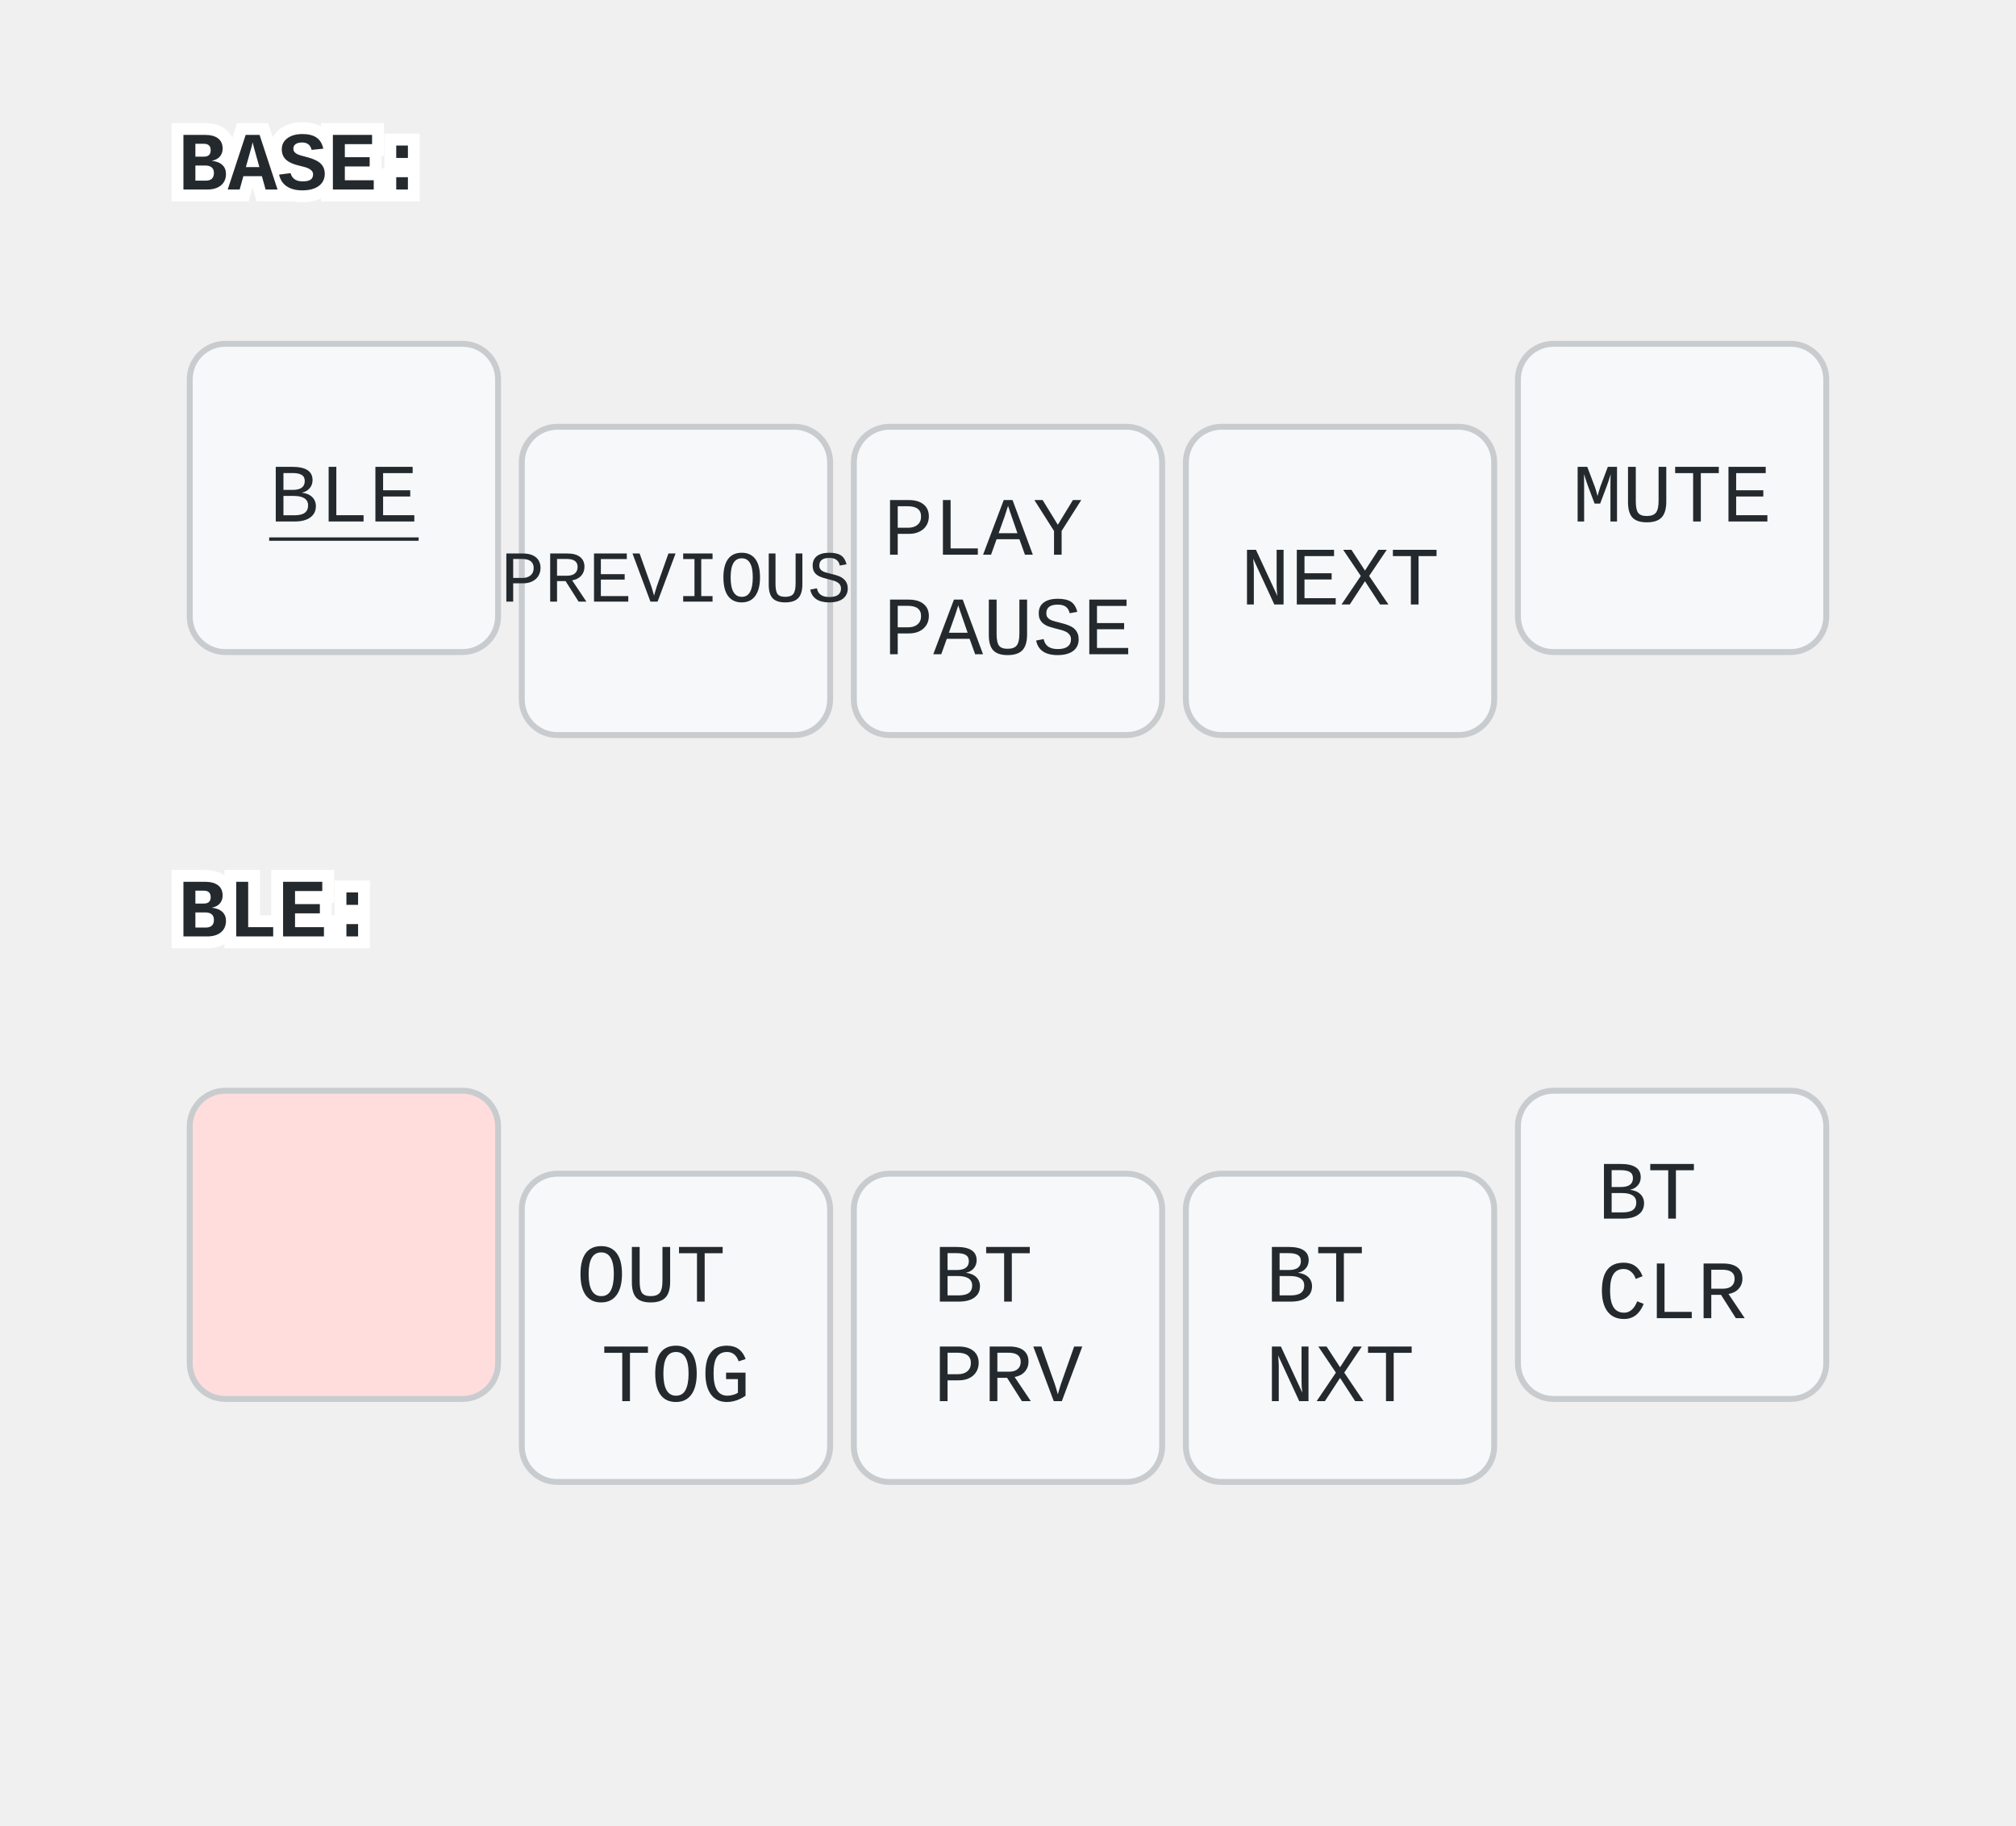
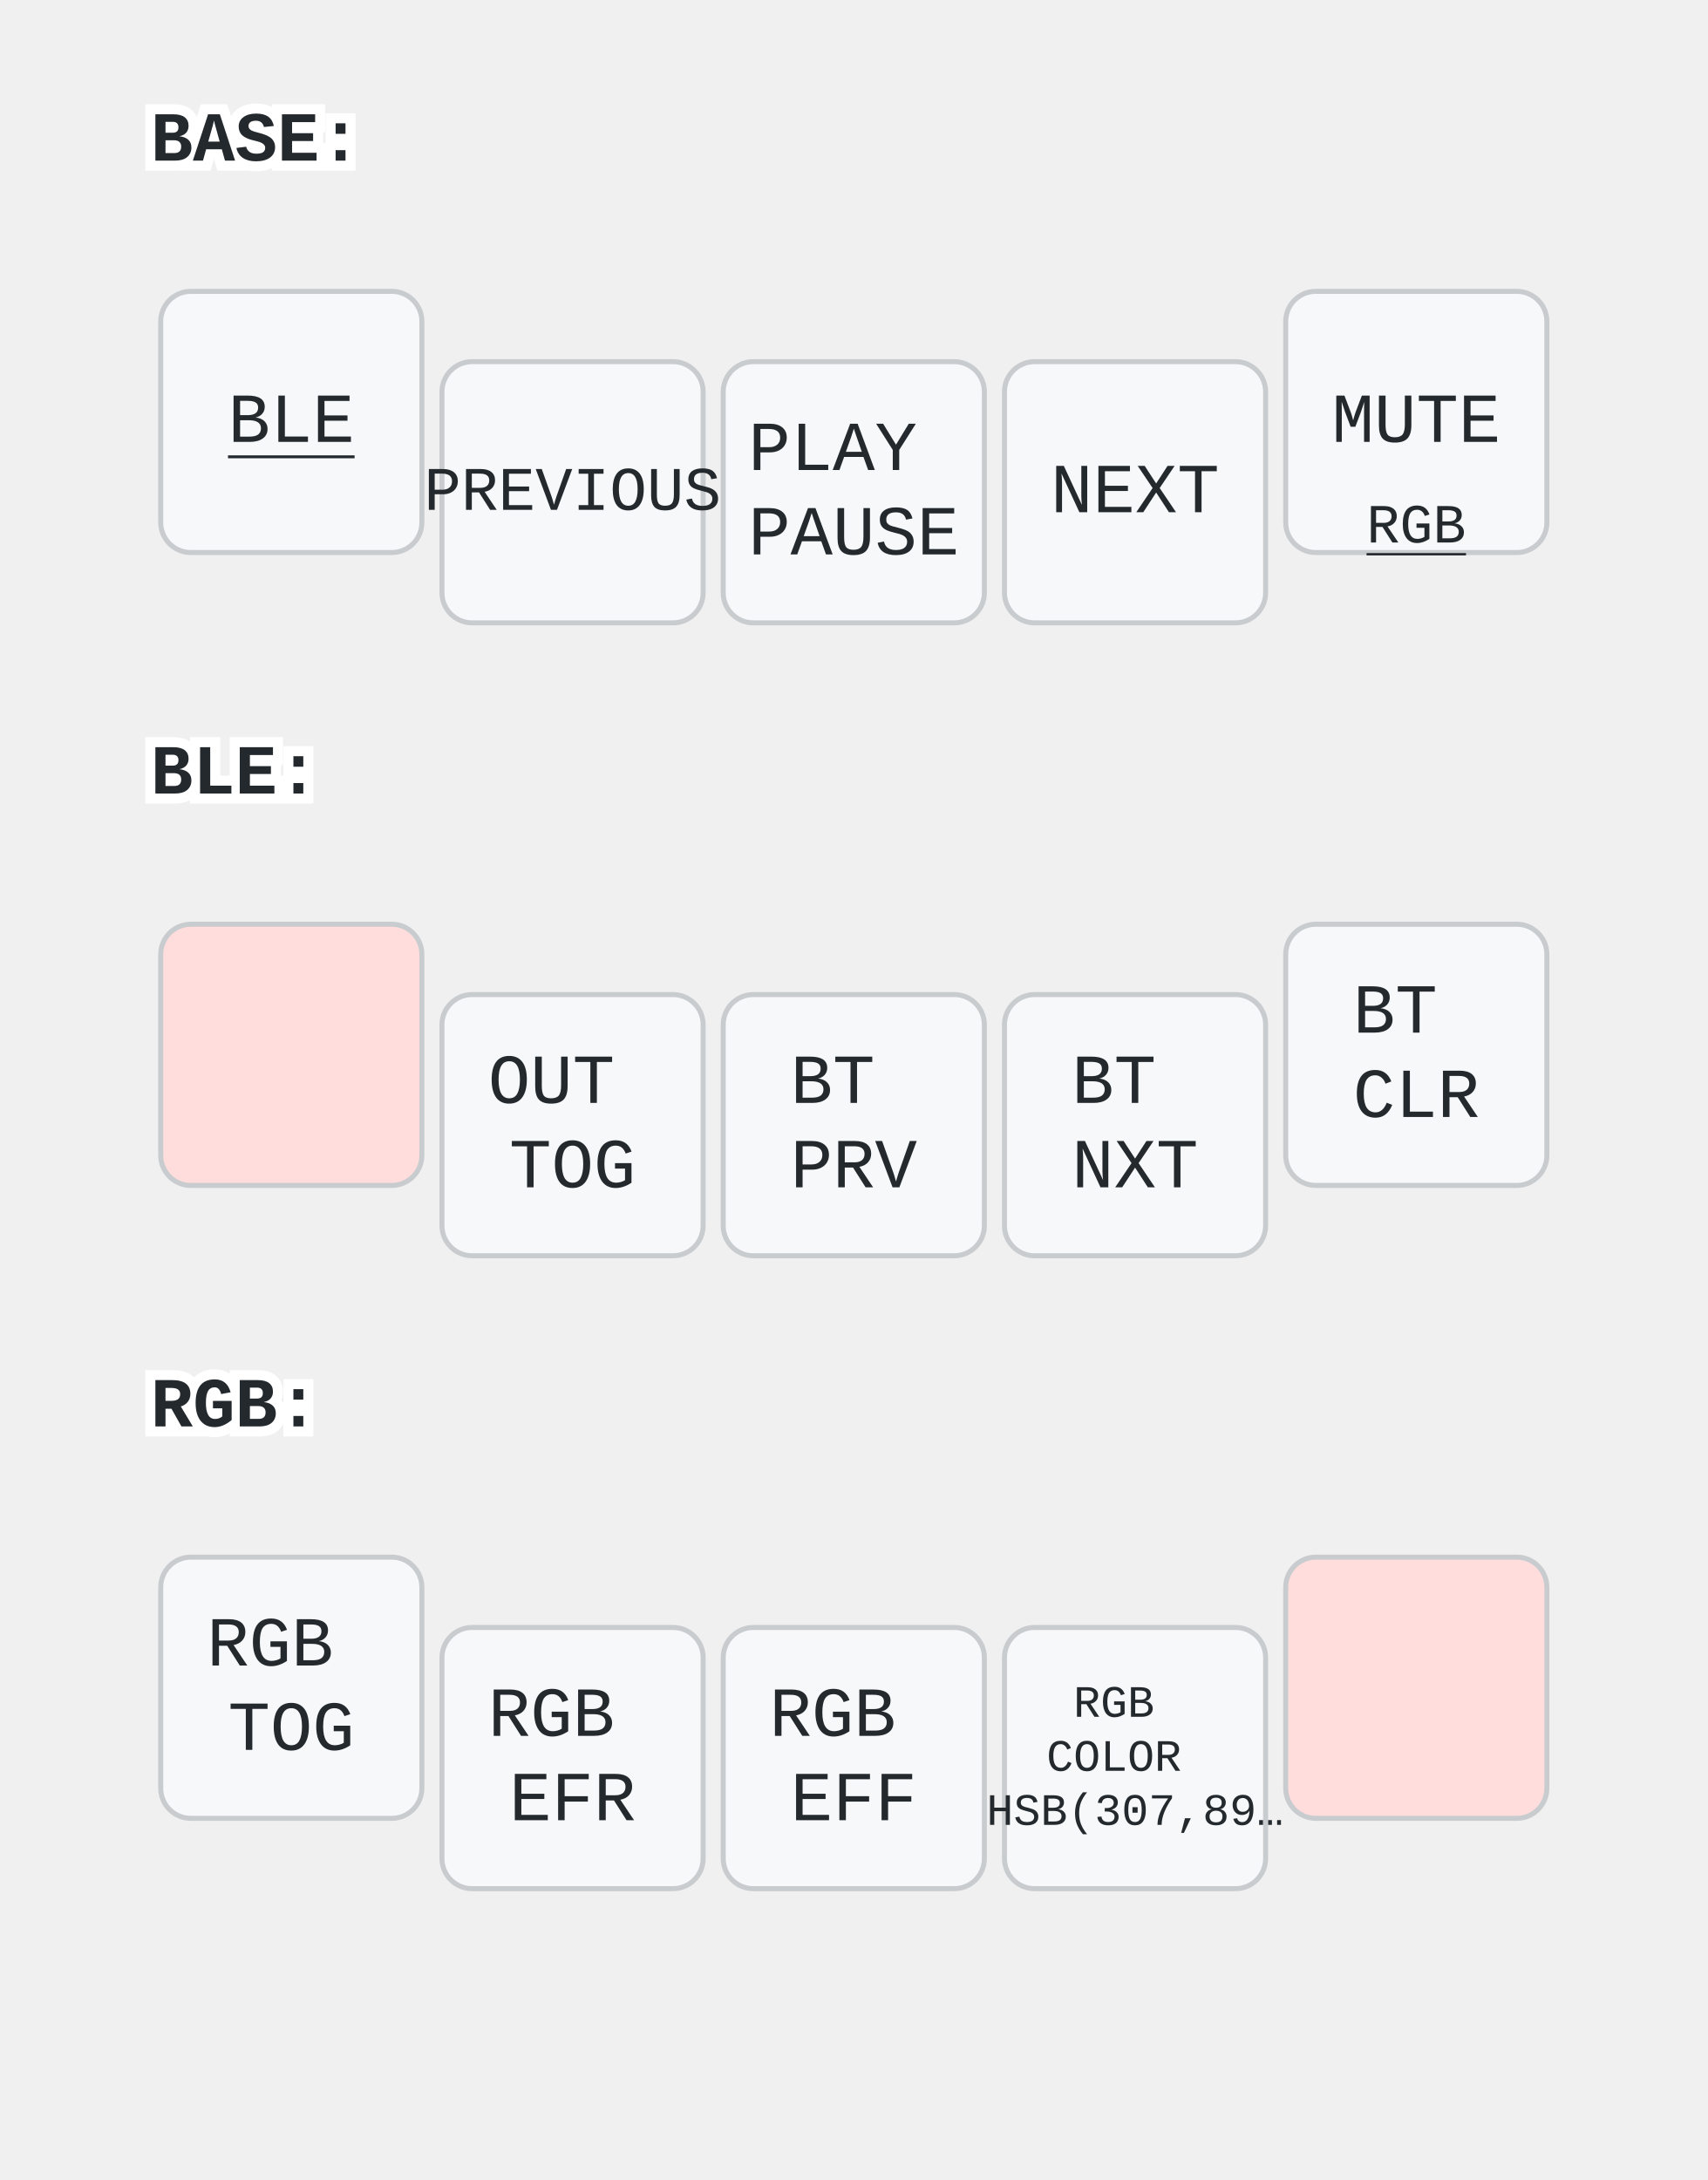
- <svg xmlns="http://www.w3.org/2000/svg" width="340" height="308" viewBox="0 0 340 308" class="keymap">
+ <svg xmlns="http://www.w3.org/2000/svg" width="340" height="434" viewBox="0 0 340 434" class="keymap">
  <style>/* inherit to force styles through use tags */
svg path {
    fill: inherit;
}

/* font and background color specifications */
svg.keymap {
    font-family: SFMono-Regular,Consolas,Liberation Mono,Menlo,monospace;
    font-size: 14px;
    font-kerning: normal;
    text-rendering: optimizeLegibility;
    fill: #24292e;
}

/* default key styling */
rect.key {
    fill: #f6f8fa;
}

rect.key, rect.combo {
    stroke: #c9cccf;
    stroke-width: 1;
}

/* default key side styling, only used is draw_key_sides is set */
rect.side {
    filter: brightness(90%);
}

/* color accent for combo boxes */
rect.combo, rect.combo-separate {
    fill: #cdf;
}

/* color accent for held keys */
rect.held, rect.combo.held {
    fill: #fdd;
}

/* color accent for ghost (optional) keys */
rect.ghost, rect.combo.ghost {
    stroke-dasharray: 4, 4;
    stroke-width: 2;
}

text {
    text-anchor: middle;
    dominant-baseline: middle;
}

/* styling for layer labels */
text.label {
    font-weight: bold;
    text-anchor: start;
    stroke: white;
    stroke-width: 4;
    paint-order: stroke;
}

/* styling for optional footer */
text.footer {
    text-anchor: end;
    dominant-baseline: auto;
    stroke: white;
    stroke-width: 4;
    paint-order: stroke;
}

/* styling for combo tap, and key non-tap label text */
text.combo, text.hold, text.shifted, text.left, text.right {
    font-size: 11px;
}

text.hold {
    text-anchor: middle;
    dominant-baseline: auto;
}

text.shifted {
    text-anchor: middle;
    dominant-baseline: hanging;
}

text.left {
    text-anchor: start;
}

text.right {
    text-anchor: end;
}

text.layer-activator {
    text-decoration: underline;
}

/* styling for hold/shifted label text in combo box */
text.combo.hold, text.combo.shifted, text.combo.left, text.combo.right {
    font-size: 8px;
}

/* lighter symbol for transparent keys */
text.trans {
    fill: #7b7e81;
}

/* styling for combo dendrons */
path.combo {
    stroke-width: 1;
    stroke: gray;
    fill: none;
}

/* Start Tabler Icons Cleanup */
/* cannot use height/width with glyphs */
.icon-tabler &gt; path {
    fill: inherit;
    stroke: inherit;
    stroke-width: 2;
}
/* hide tabler's default box */
.icon-tabler &gt; path[stroke="none"][fill="none"] {
    visibility: hidden;
}
/* End Tabler Icons Cleanup */
</style>
  <g transform="translate(30, 0)" class="layer-BASE">
    <text x="0" y="28" class="label" id="BASE">BASE:</text>
    <g transform="translate(0, 56)">
      <g transform="translate(28, 28)" class="key keypos-0">
        <rect rx="6" ry="6" x="-26" y="-26" width="52" height="52" class="key" />
        <a href="#BLE">
          <text x="0" y="0" class="key tap layer-activator">BLE</text>
        </a>
      </g>
      <g transform="translate(84, 42)" class="key keypos-1">
        <rect rx="6" ry="6" x="-26" y="-26" width="52" height="52" class="key" />
        <text x="0" y="0" class="key tap">
          <tspan style="font-size: 88%">PREVIOUS</tspan>
        </text>
      </g>
      <g transform="translate(140, 42)" class="key keypos-2">
        <rect rx="6" ry="6" x="-26" y="-26" width="52" height="52" class="key" />
        <text x="0" y="0" class="key tap">
          <tspan x="0" dy="-0.6em">PLAY</tspan>
          <tspan x="0" dy="1.2em">PAUSE</tspan>
        </text>
      </g>
      <g transform="translate(196, 42)" class="key keypos-3">
        <rect rx="6" ry="6" x="-26" y="-26" width="52" height="52" class="key" />
        <text x="0" y="0" class="key tap">NEXT</text>
      </g>
      <g transform="translate(252, 28)" class="key keypos-4">
        <rect rx="6" ry="6" x="-26" y="-26" width="52" height="52" class="key" />
        <text x="0" y="0" class="key tap">MUTE</text>
+         <a href="#RGB">
+           <text x="0" y="24" class="key hold layer-activator">RGB</text>
+         </a>
      </g>
    </g>
  </g>
  <g transform="translate(30, 126)" class="layer-BLE">
    <text x="0" y="28" class="label" id="BLE">BLE:</text>
    <g transform="translate(0, 56)">
      <g transform="translate(28, 28)" class="key held keypos-0">
        <rect rx="6" ry="6" x="-26" y="-26" width="52" height="52" class="key held" />
      </g>
      <g transform="translate(84, 42)" class="key keypos-1">
        <rect rx="6" ry="6" x="-26" y="-26" width="52" height="52" class="key" />
        <text x="0" y="0" class="key tap">
          <tspan x="0" dy="-0.6em">OUT</tspan>
          <tspan x="0" dy="1.2em">TOG</tspan>
        </text>
      </g>
      <g transform="translate(140, 42)" class="key keypos-2">
        <rect rx="6" ry="6" x="-26" y="-26" width="52" height="52" class="key" />
        <text x="0" y="0" class="key tap">
          <tspan x="0" dy="-0.6em">BT</tspan>
          <tspan x="0" dy="1.2em">PRV</tspan>
        </text>
      </g>
      <g transform="translate(196, 42)" class="key keypos-3">
        <rect rx="6" ry="6" x="-26" y="-26" width="52" height="52" class="key" />
        <text x="0" y="0" class="key tap">
          <tspan x="0" dy="-0.6em">BT</tspan>
          <tspan x="0" dy="1.2em">NXT</tspan>
        </text>
      </g>
      <g transform="translate(252, 28)" class="key keypos-4">
        <rect rx="6" ry="6" x="-26" y="-26" width="52" height="52" class="key" />
        <text x="0" y="0" class="key tap">
          <tspan x="0" dy="-0.6em">BT</tspan>
          <tspan x="0" dy="1.2em">CLR</tspan>
        </text>
      </g>
    </g>
  </g>
+   <g transform="translate(30, 252)" class="layer-RGB">
+     <text x="0" y="28" class="label" id="RGB">RGB:</text>
+     <g transform="translate(0, 56)">
+       <g transform="translate(28, 28)" class="key keypos-0">
+         <rect rx="6" ry="6" x="-26" y="-26" width="52" height="52" class="key" />
+         <text x="0" y="0" class="key tap">
+           <tspan x="0" dy="-0.6em">RGB</tspan>
+           <tspan x="0" dy="1.2em">TOG</tspan>
+         </text>
+       </g>
+       <g transform="translate(84, 42)" class="key keypos-1">
+         <rect rx="6" ry="6" x="-26" y="-26" width="52" height="52" class="key" />
+         <text x="0" y="0" class="key tap">
+           <tspan x="0" dy="-0.6em">RGB</tspan>
+           <tspan x="0" dy="1.2em">EFR</tspan>
+         </text>
+       </g>
+       <g transform="translate(140, 42)" class="key keypos-2">
+         <rect rx="6" ry="6" x="-26" y="-26" width="52" height="52" class="key" />
+         <text x="0" y="0" class="key tap">
+           <tspan x="0" dy="-0.6em">RGB</tspan>
+           <tspan x="0" dy="1.2em">EFF</tspan>
+         </text>
+       </g>
+       <g transform="translate(196, 42)" class="key keypos-3">
+         <rect rx="6" ry="6" x="-26" y="-26" width="52" height="52" class="key" />
+         <text x="0" y="0" class="key tap">
+           <tspan x="0" dy="-1.2em" style="font-size: 64%">RGB</tspan>
+           <tspan x="0" dy="1.2em" style="font-size: 64%">COLOR</tspan>
+           <tspan x="0" dy="1.2em" style="font-size: 64%">HSB(307,89…</tspan>
+         </text>
+       </g>
+       <g transform="translate(252, 28)" class="key held keypos-4">
+         <rect rx="6" ry="6" x="-26" y="-26" width="52" height="52" class="key held" />
+       </g>
+     </g>
+   </g>
</svg>
